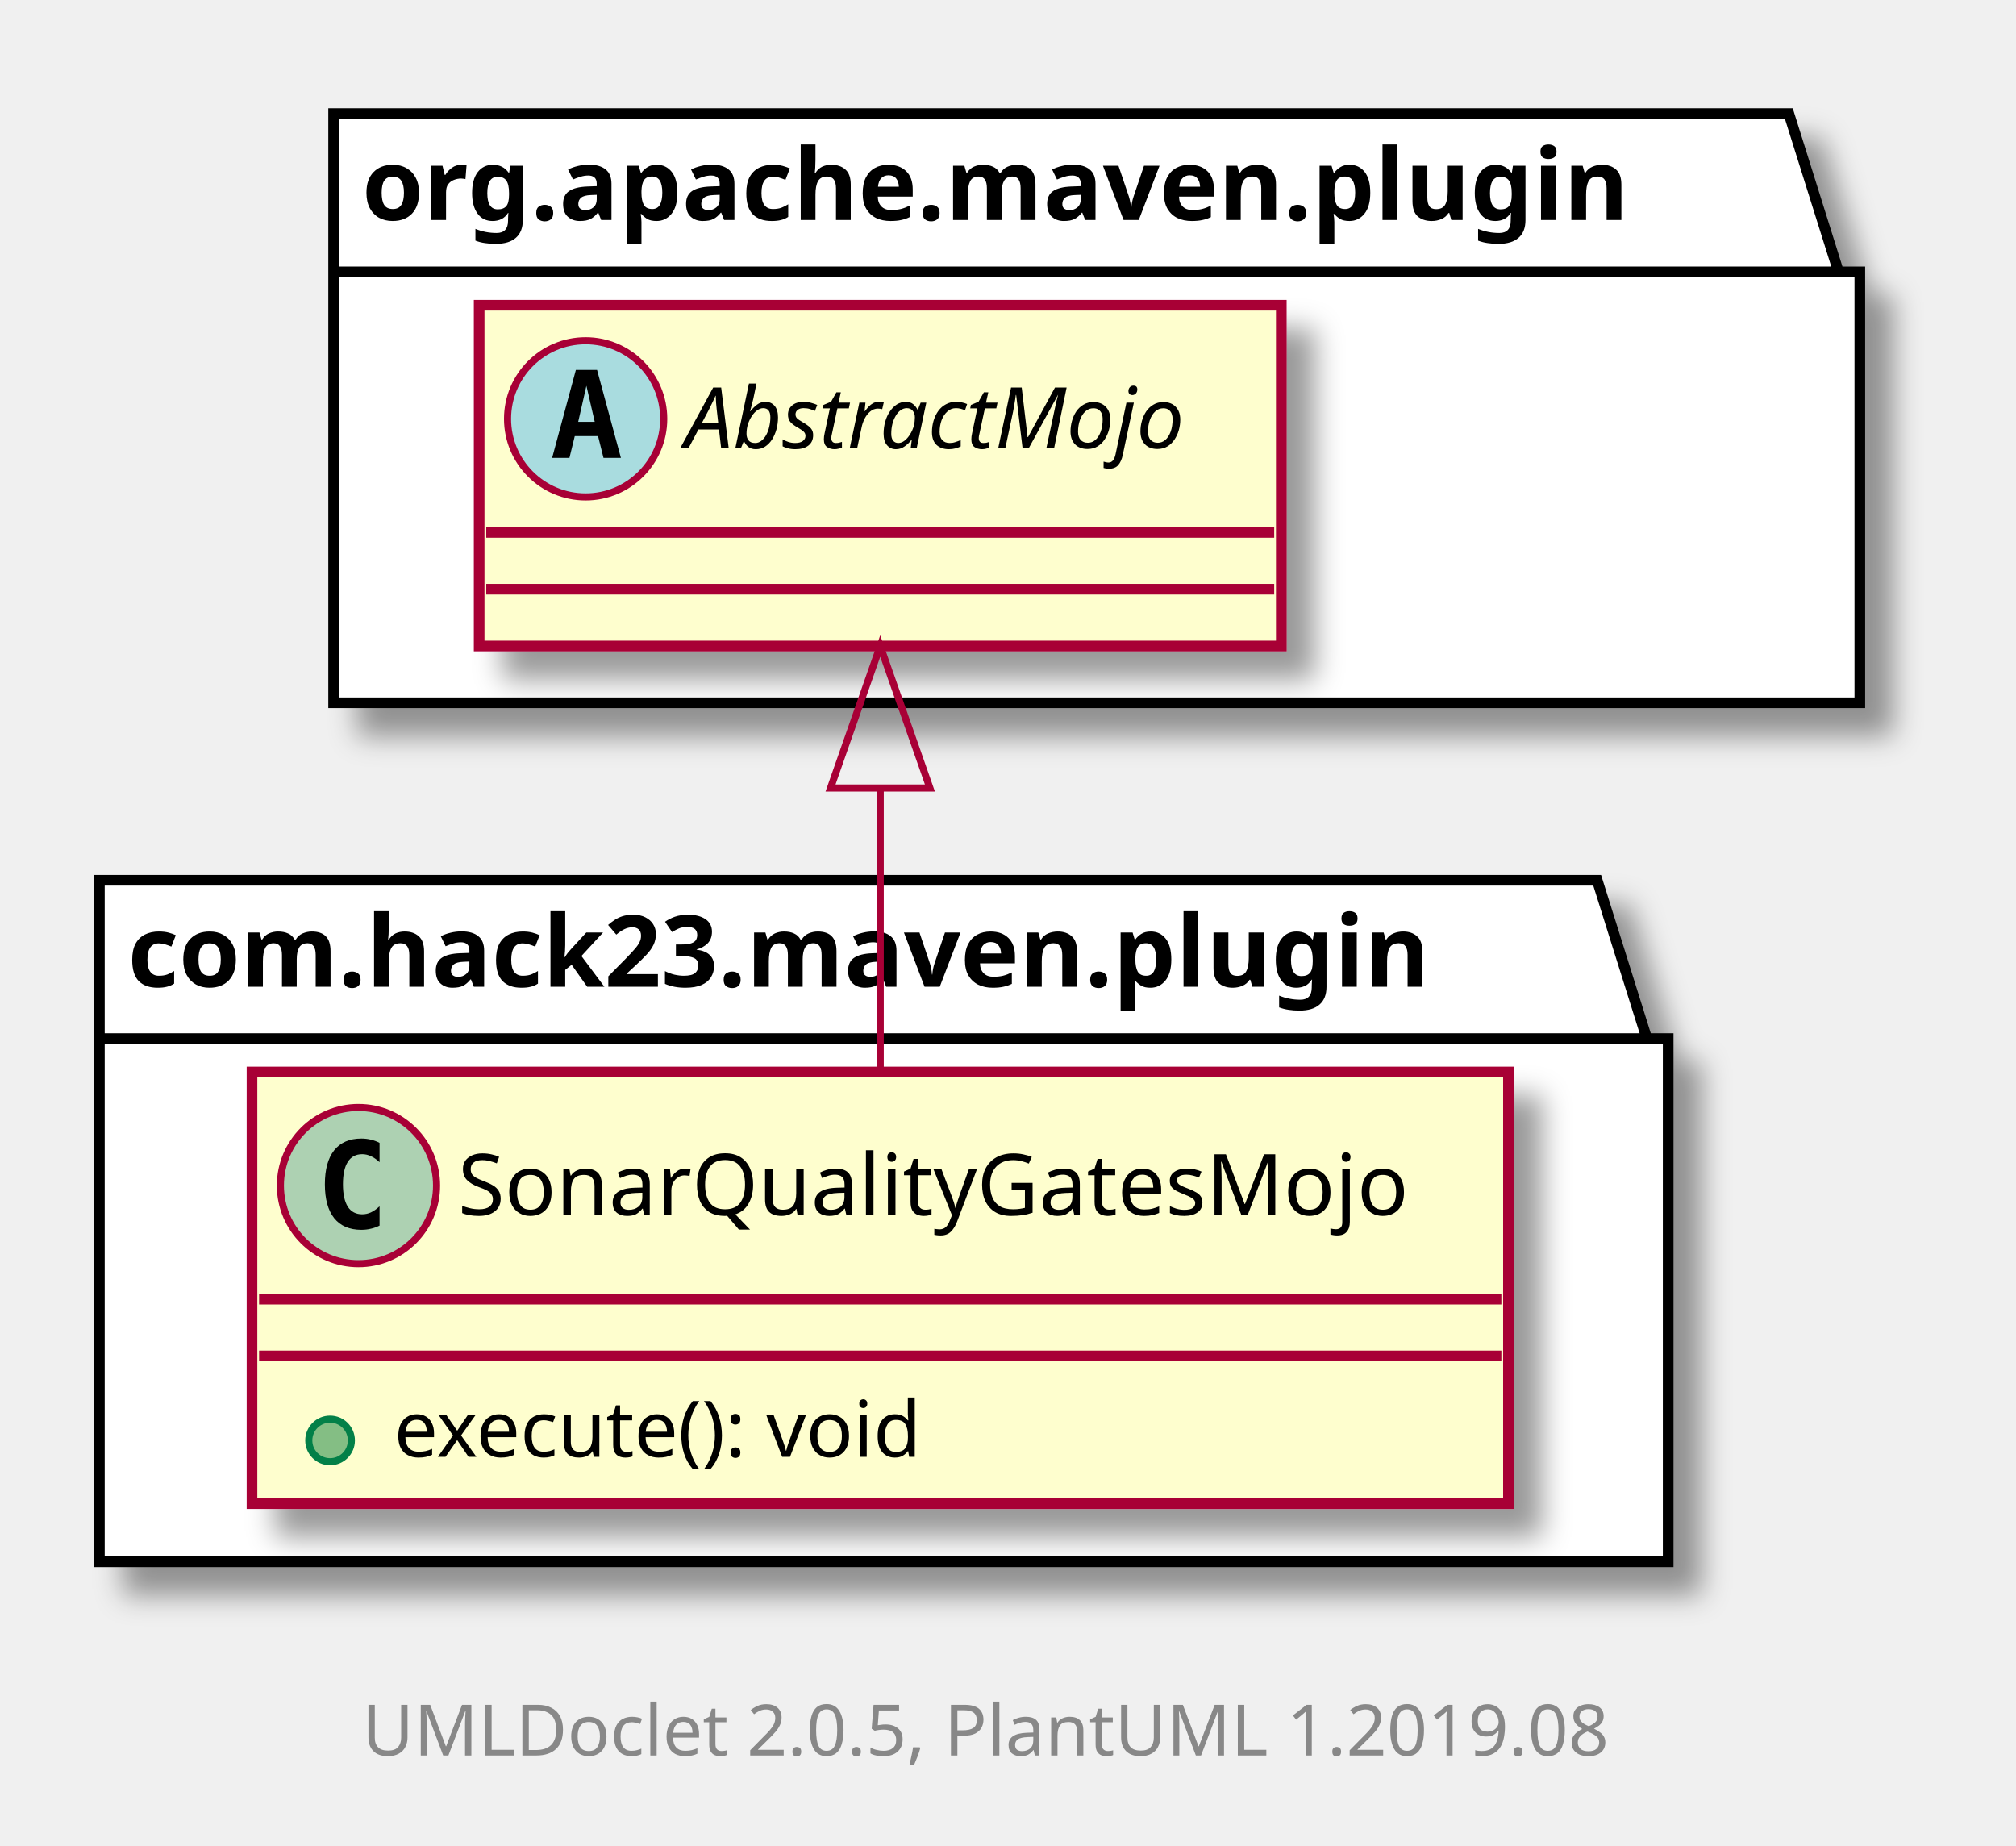
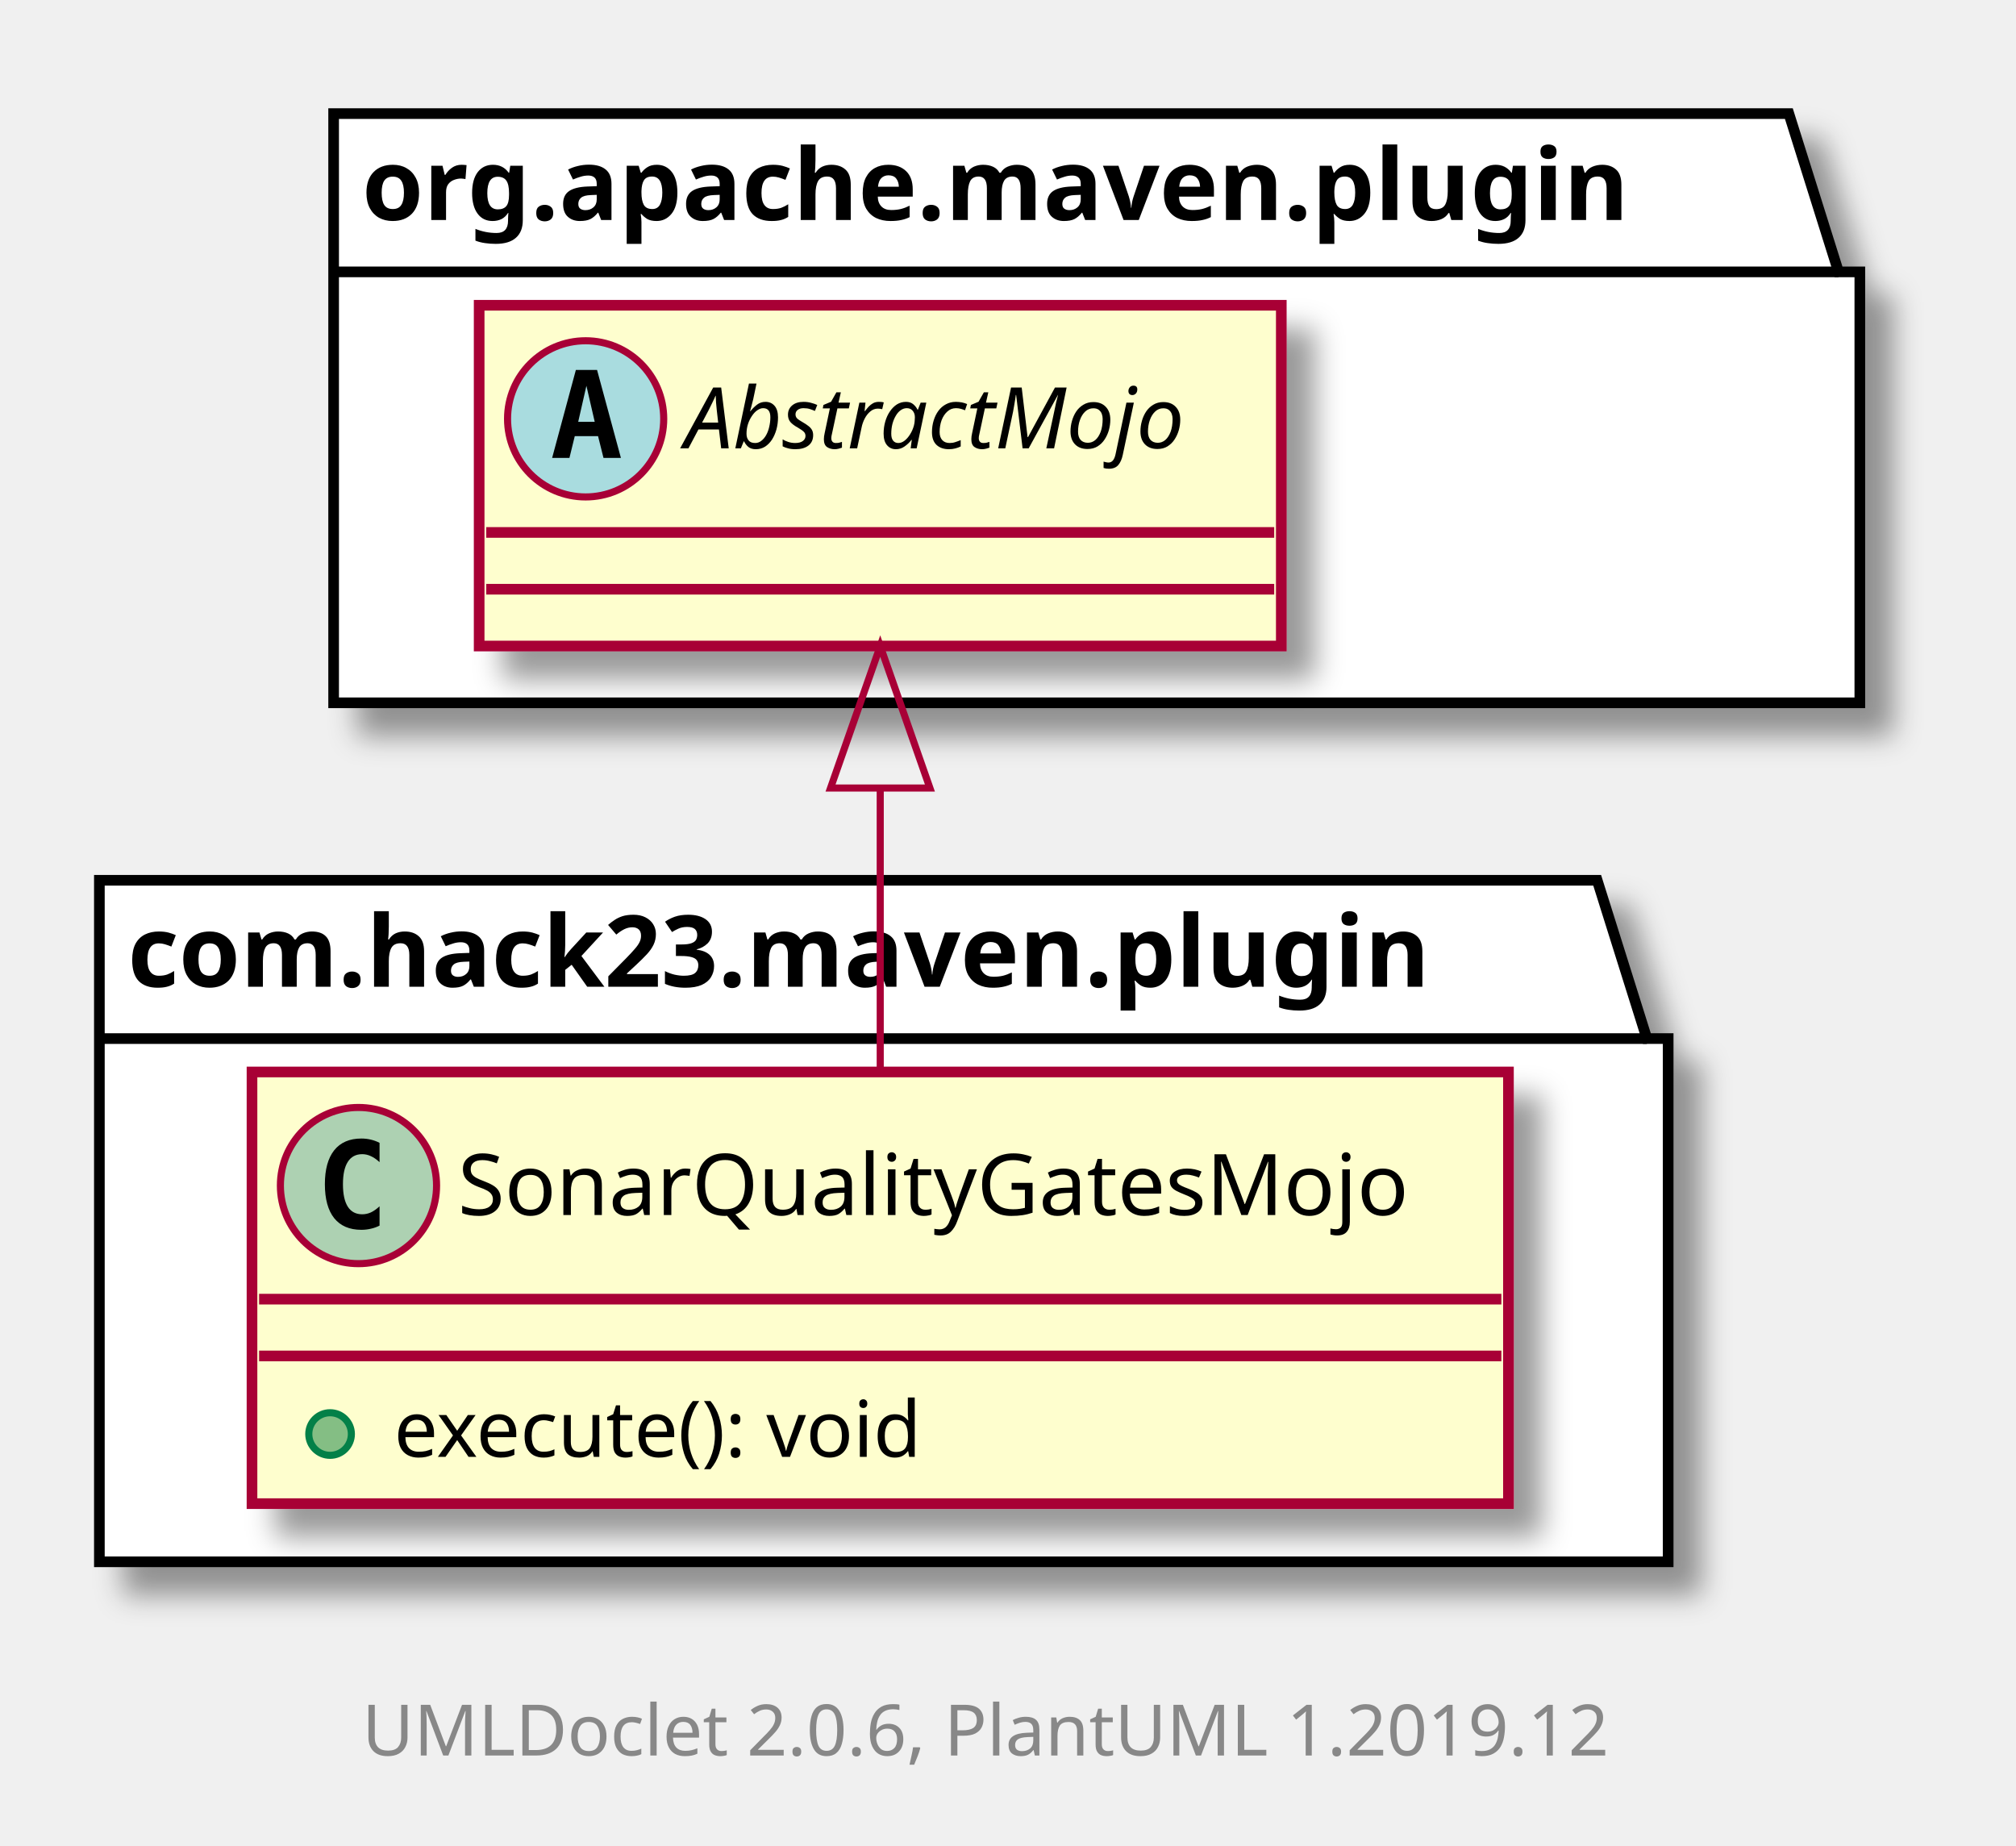
<svg xmlns="http://www.w3.org/2000/svg" xmlns:xlink="http://www.w3.org/1999/xlink" contentScriptType="application/ecmascript" contentStyleType="text/css" height="260px" preserveAspectRatio="none" style="width:284px;height:260px;" version="1.1" viewBox="0 0 284 260" width="284px" zoomAndPan="magnify">
  <defs>
-     <filter height="300%" id="fjv4mx06y8v5b" width="300%" x="-1" y="-1">
+     <filter height="300%" id="fakryguojnc4r" width="300%" x="-1" y="-1">
      <feGaussianBlur result="blurOut" stdDeviation="2.0" />
      <feColorMatrix in="blurOut" result="blurOut2" type="matrix" values="0 0 0 0 0 0 0 0 0 0 0 0 0 0 0 0 0 0 .4 0" />
      <feOffset dx="4.0" dy="4.0" in="blurOut2" result="blurOut3" />
      <feBlend in="SourceGraphic" in2="blurOut3" mode="normal" />
    </filter>
  </defs>
  <g>
-     <polygon fill="#FFFFFF" filter="url(#fjv4mx06y8v5b)" points="14,124,225,124,232,146.297,235,146.297,235,220,14,220,14,124" style="stroke: #000000; stroke-width: 1.5;" />
+     <polygon fill="#FFFFFF" filter="url(#fakryguojnc4r)" points="14,124,225,124,232,146.297,235,146.297,235,220,14,220,14,124" style="stroke: #000000; stroke-width: 1.5;" />
    <line style="stroke: #000000; stroke-width: 1.5;" x1="14" x2="232" y1="146.297" y2="146.297" />
    <text fill="#000000" font-family="sans-serif" font-size="14" font-weight="bold" lengthAdjust="spacingAndGlyphs" textLength="205" x="18" y="138.995">com.hack23.maven.plugin</text>
-     <polygon fill="#FFFFFF" filter="url(#fjv4mx06y8v5b)" points="47,16,252,16,259,38.297,262,38.297,262,99,47,99,47,16" style="stroke: #000000; stroke-width: 1.5;" />
+     <polygon fill="#FFFFFF" filter="url(#fakryguojnc4r)" points="47,16,252,16,259,38.297,262,38.297,262,99,47,99,47,16" style="stroke: #000000; stroke-width: 1.5;" />
    <line style="stroke: #000000; stroke-width: 1.5;" x1="47" x2="259" y1="38.297" y2="38.297" />
    <text fill="#000000" font-family="sans-serif" font-size="14" font-weight="bold" lengthAdjust="spacingAndGlyphs" textLength="199" x="51" y="30.995">org.apache.maven.plugin</text>
-     <a href="SonarQualityGatesMojo.html" target="_top" xlink:actuate="onRequest" xlink:show="new" xlink:title="SonarQualityGatesMojo.html" xlink:type="simple">
-       <rect fill="#FEFECE" filter="url(#fjv4mx06y8v5b)" height="60.805" id="com.hack23.maven.plugin.SonarQualityGatesMojo" style="stroke: #A80036; stroke-width: 1.5;" width="177" x="35.5" y="151" />
+     <a href="SonarQualityGatesMojo.html" target="_top" title="SonarQualityGatesMojo.html" xlink:actuate="onRequest" xlink:href="SonarQualityGatesMojo.html" xlink:show="new" xlink:title="SonarQualityGatesMojo.html" xlink:type="simple">
+       <rect fill="#FEFECE" filter="url(#fakryguojnc4r)" height="60.805" id="com.hack23.maven.plugin.SonarQualityGatesMojo" style="stroke: #A80036; stroke-width: 1.5;" width="177" x="35.5" y="151" />
      <ellipse cx="50.5" cy="167" fill="#ADD1B2" rx="11" ry="11" style="stroke: #A80036; stroke-width: 1.0;" />
      <path d="M53.469,172.641 Q52.891,172.938 52.25,173.078 Q51.609,173.234 50.906,173.234 Q48.406,173.234 47.078,171.594 Q45.766,169.938 45.766,166.812 Q45.766,163.688 47.078,162.031 Q48.406,160.375 50.906,160.375 Q51.609,160.375 52.25,160.531 Q52.906,160.688 53.469,160.984 L53.469,163.703 Q52.844,163.125 52.25,162.859 Q51.656,162.578 51.031,162.578 Q49.688,162.578 49,163.656 Q48.312,164.719 48.312,166.812 Q48.312,168.906 49,169.984 Q49.688,171.047 51.031,171.047 Q51.656,171.047 52.25,170.781 Q52.844,170.5 53.469,169.922 L53.469,172.641 Z " />
      <text fill="#000000" font-family="sans-serif" font-size="12" lengthAdjust="spacingAndGlyphs" textLength="145" x="64.5" y="171.154">SonarQualityGatesMojo</text>
      <line style="stroke: #A80036; stroke-width: 1.5;" x1="36.5" x2="211.5" y1="183" y2="183" />
      <line style="stroke: #A80036; stroke-width: 1.5;" x1="36.5" x2="211.5" y1="191" y2="191" />
-       <ellipse cx="46.5" cy="202.902" fill="#84BE84" rx="3" ry="3" style="stroke: #038048; stroke-width: 1.0;" />
+       <ellipse cx="46.5" cy="202" fill="#84BE84" rx="3" ry="3" style="stroke: #038048; stroke-width: 1.0;" />
      <text fill="#000000" font-family="sans-serif" font-size="11" lengthAdjust="spacingAndGlyphs" textLength="83" x="55.5" y="205.21">execute(): void</text>
    </a>
-     <rect fill="#FEFECE" filter="url(#fjv4mx06y8v5b)" height="48" id="org.apache.maven.plugin.AbstractMojo" style="stroke: #A80036; stroke-width: 1.5;" width="113" x="67.5" y="43" />
+     <rect fill="#FEFECE" filter="url(#fakryguojnc4r)" height="48" id="org.apache.maven.plugin.AbstractMojo" style="stroke: #A80036; stroke-width: 1.5;" width="113" x="67.5" y="43" />
    <ellipse cx="82.5" cy="59" fill="#A9DCDF" rx="11" ry="11" style="stroke: #A80036; stroke-width: 1.0;" />
    <path d="M82.609,54.344 L81.453,59.422 L83.781,59.422 L82.609,54.344 Z M81.125,52.109 L84.109,52.109 L87.469,64.5 L85.016,64.5 L84.25,61.438 L80.969,61.438 L80.219,64.5 L77.781,64.5 L81.125,52.109 Z " />
    <text fill="#000000" font-family="sans-serif" font-size="12" font-style="italic" lengthAdjust="spacingAndGlyphs" textLength="81" x="96.5" y="63.154">AbstractMojo</text>
    <line style="stroke: #A80036; stroke-width: 1.5;" x1="68.5" x2="179.5" y1="75" y2="75" />
    <line style="stroke: #A80036; stroke-width: 1.5;" x1="68.5" x2="179.5" y1="83" y2="83" />
-     <path d="M124,111.248 C124,124.53 124,138.797 124,150.982 " fill="none" id="org.apache.maven.plugin.AbstractMojo-com.hack23.maven.plugin.SonarQualityGatesMojo" style="stroke: #A80036; stroke-width: 1.0;" />
+     <path d="M124,111.248 C124,124.53 124,138.797 124,150.982 " fill="none" id="org.apache.maven.plugin.AbstractMojo&lt;-com.hack23.maven.plugin.SonarQualityGatesMojo" style="stroke: #A80036; stroke-width: 1.0;" />
    <polygon fill="none" points="117,111.003,124,91.003,131,111.003,117,111.003" style="stroke: #A80036; stroke-width: 1.0;" />
-     <text fill="#888888" font-family="sans-serif" font-size="10" lengthAdjust="spacingAndGlyphs" textLength="186" x="51" y="247.282">UMLDoclet 2.0.5, PlantUML 1.2019.08</text>
+     <text fill="#888888" font-family="sans-serif" font-size="10" lengthAdjust="spacingAndGlyphs" textLength="186" x="51" y="247.282">UMLDoclet 2.0.6, PlantUML 1.2019.12</text>
  </g>
</svg>
